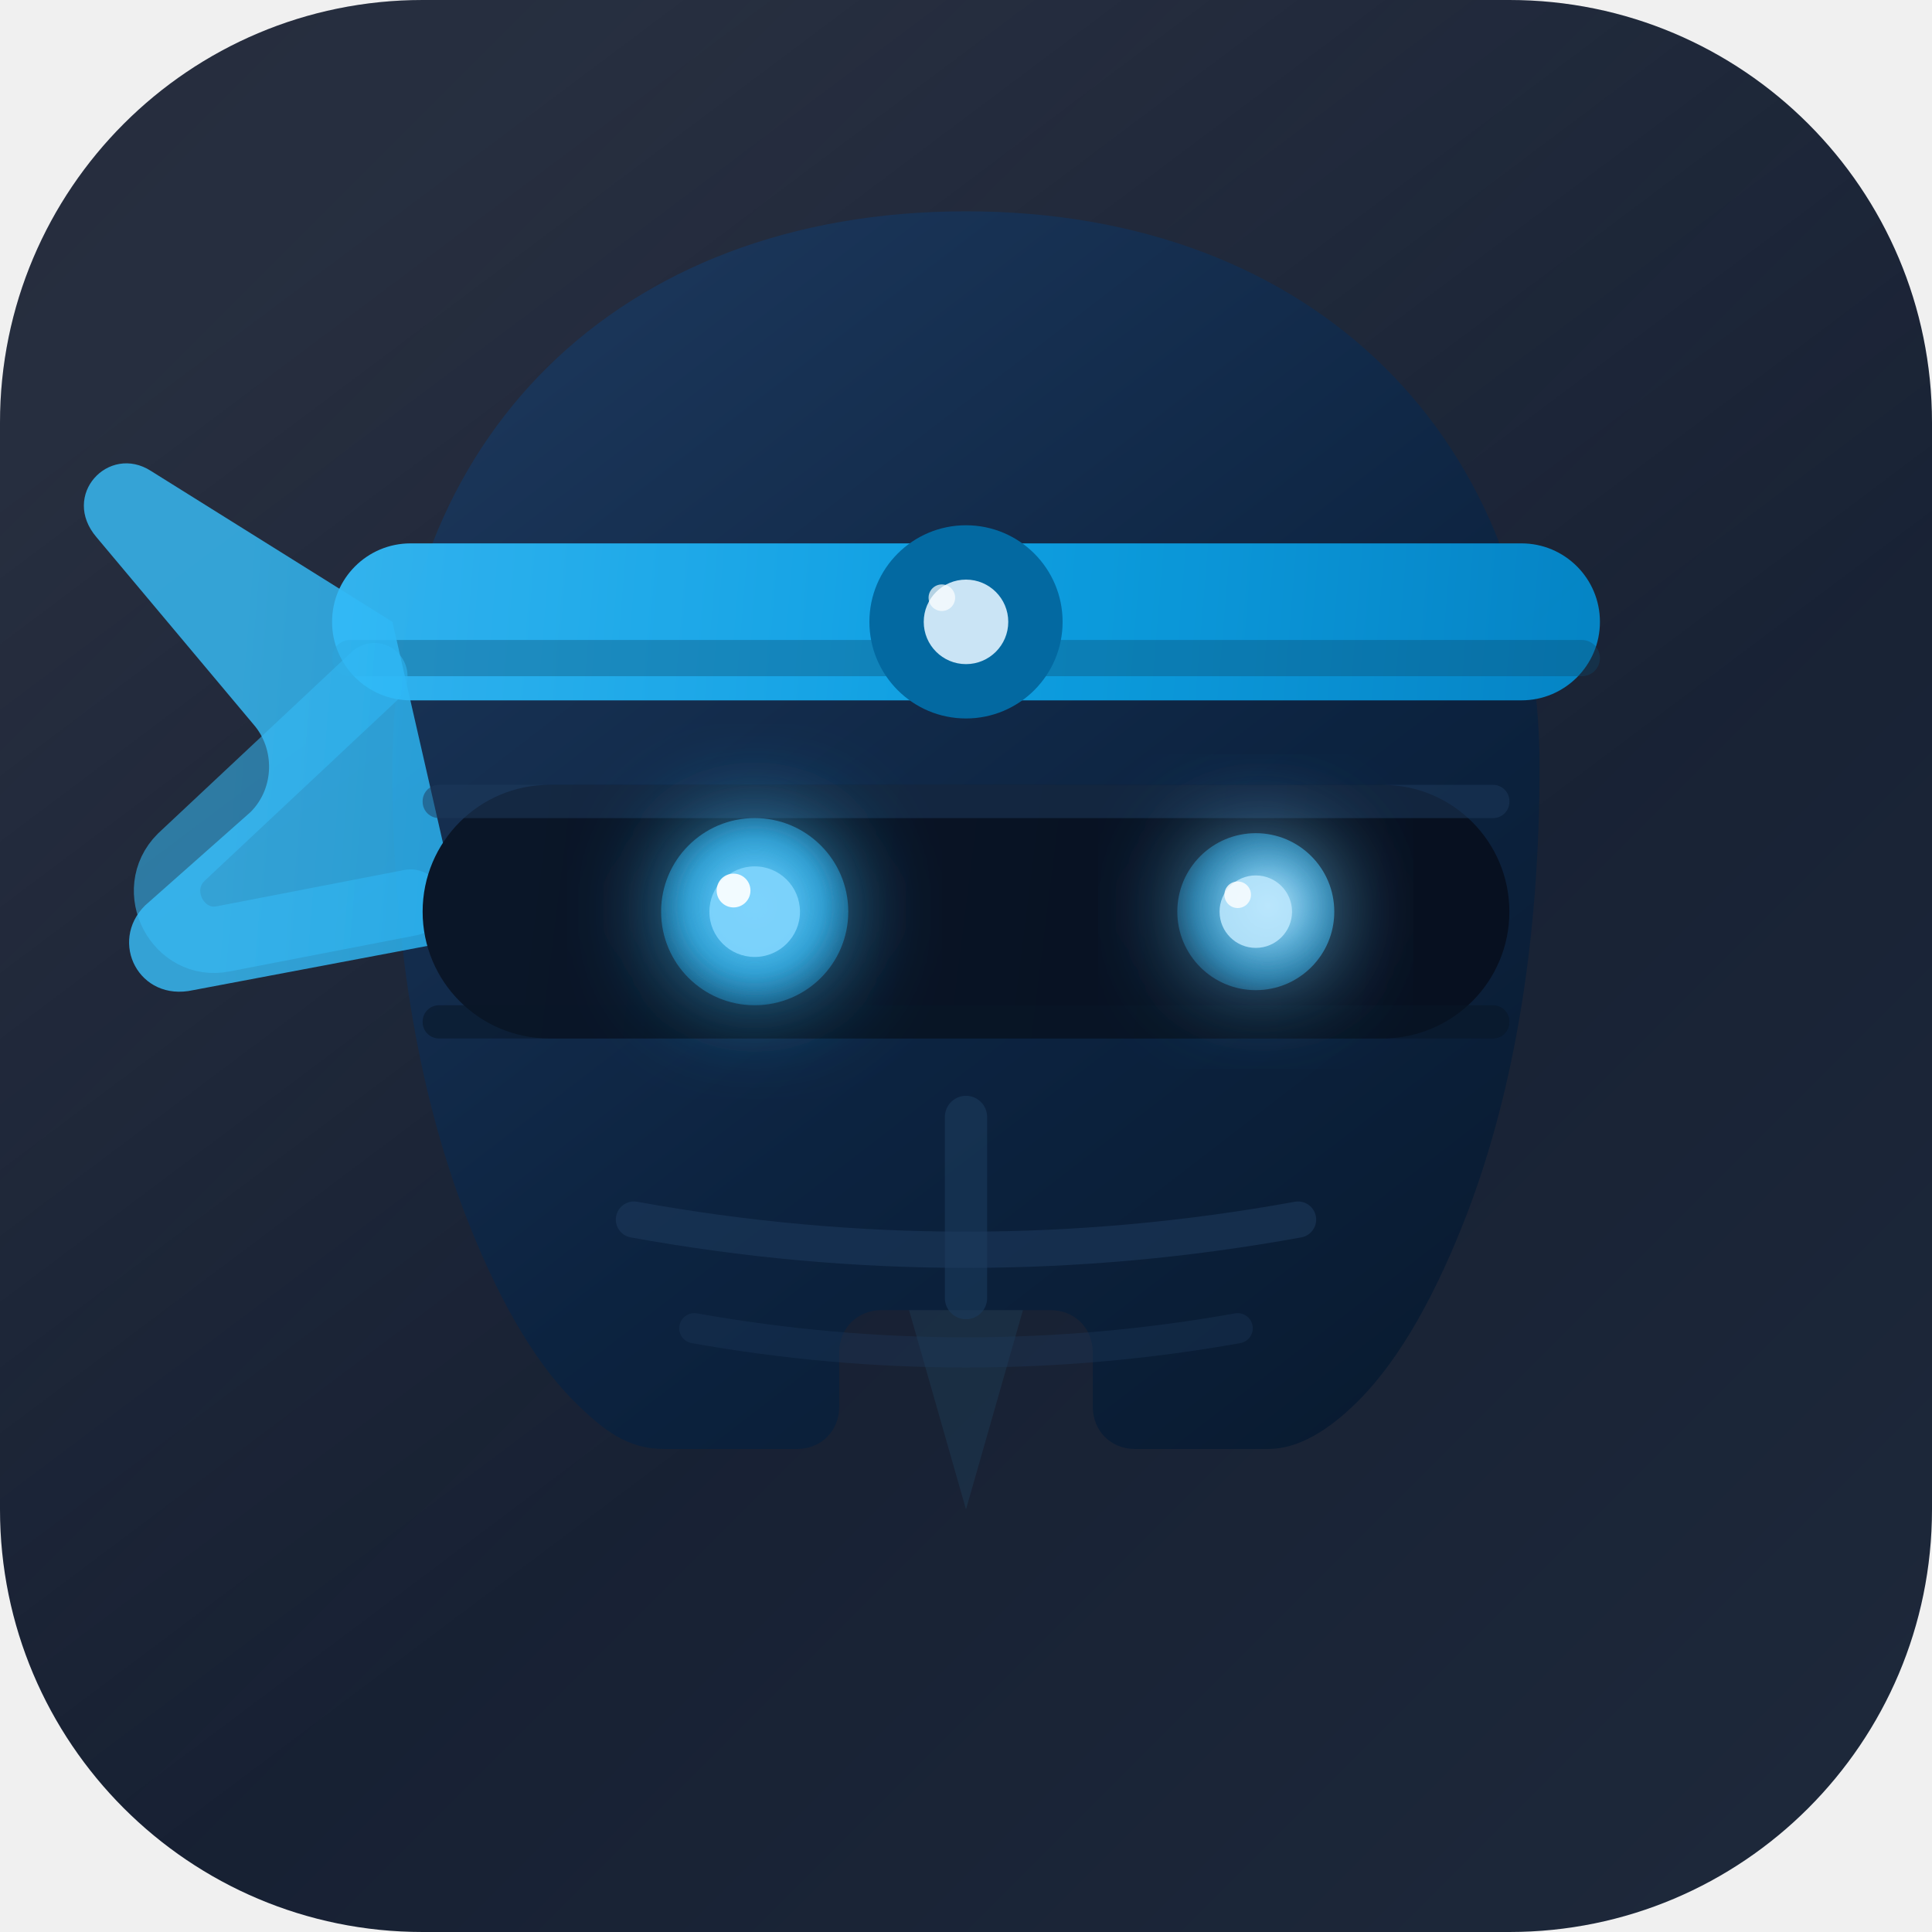
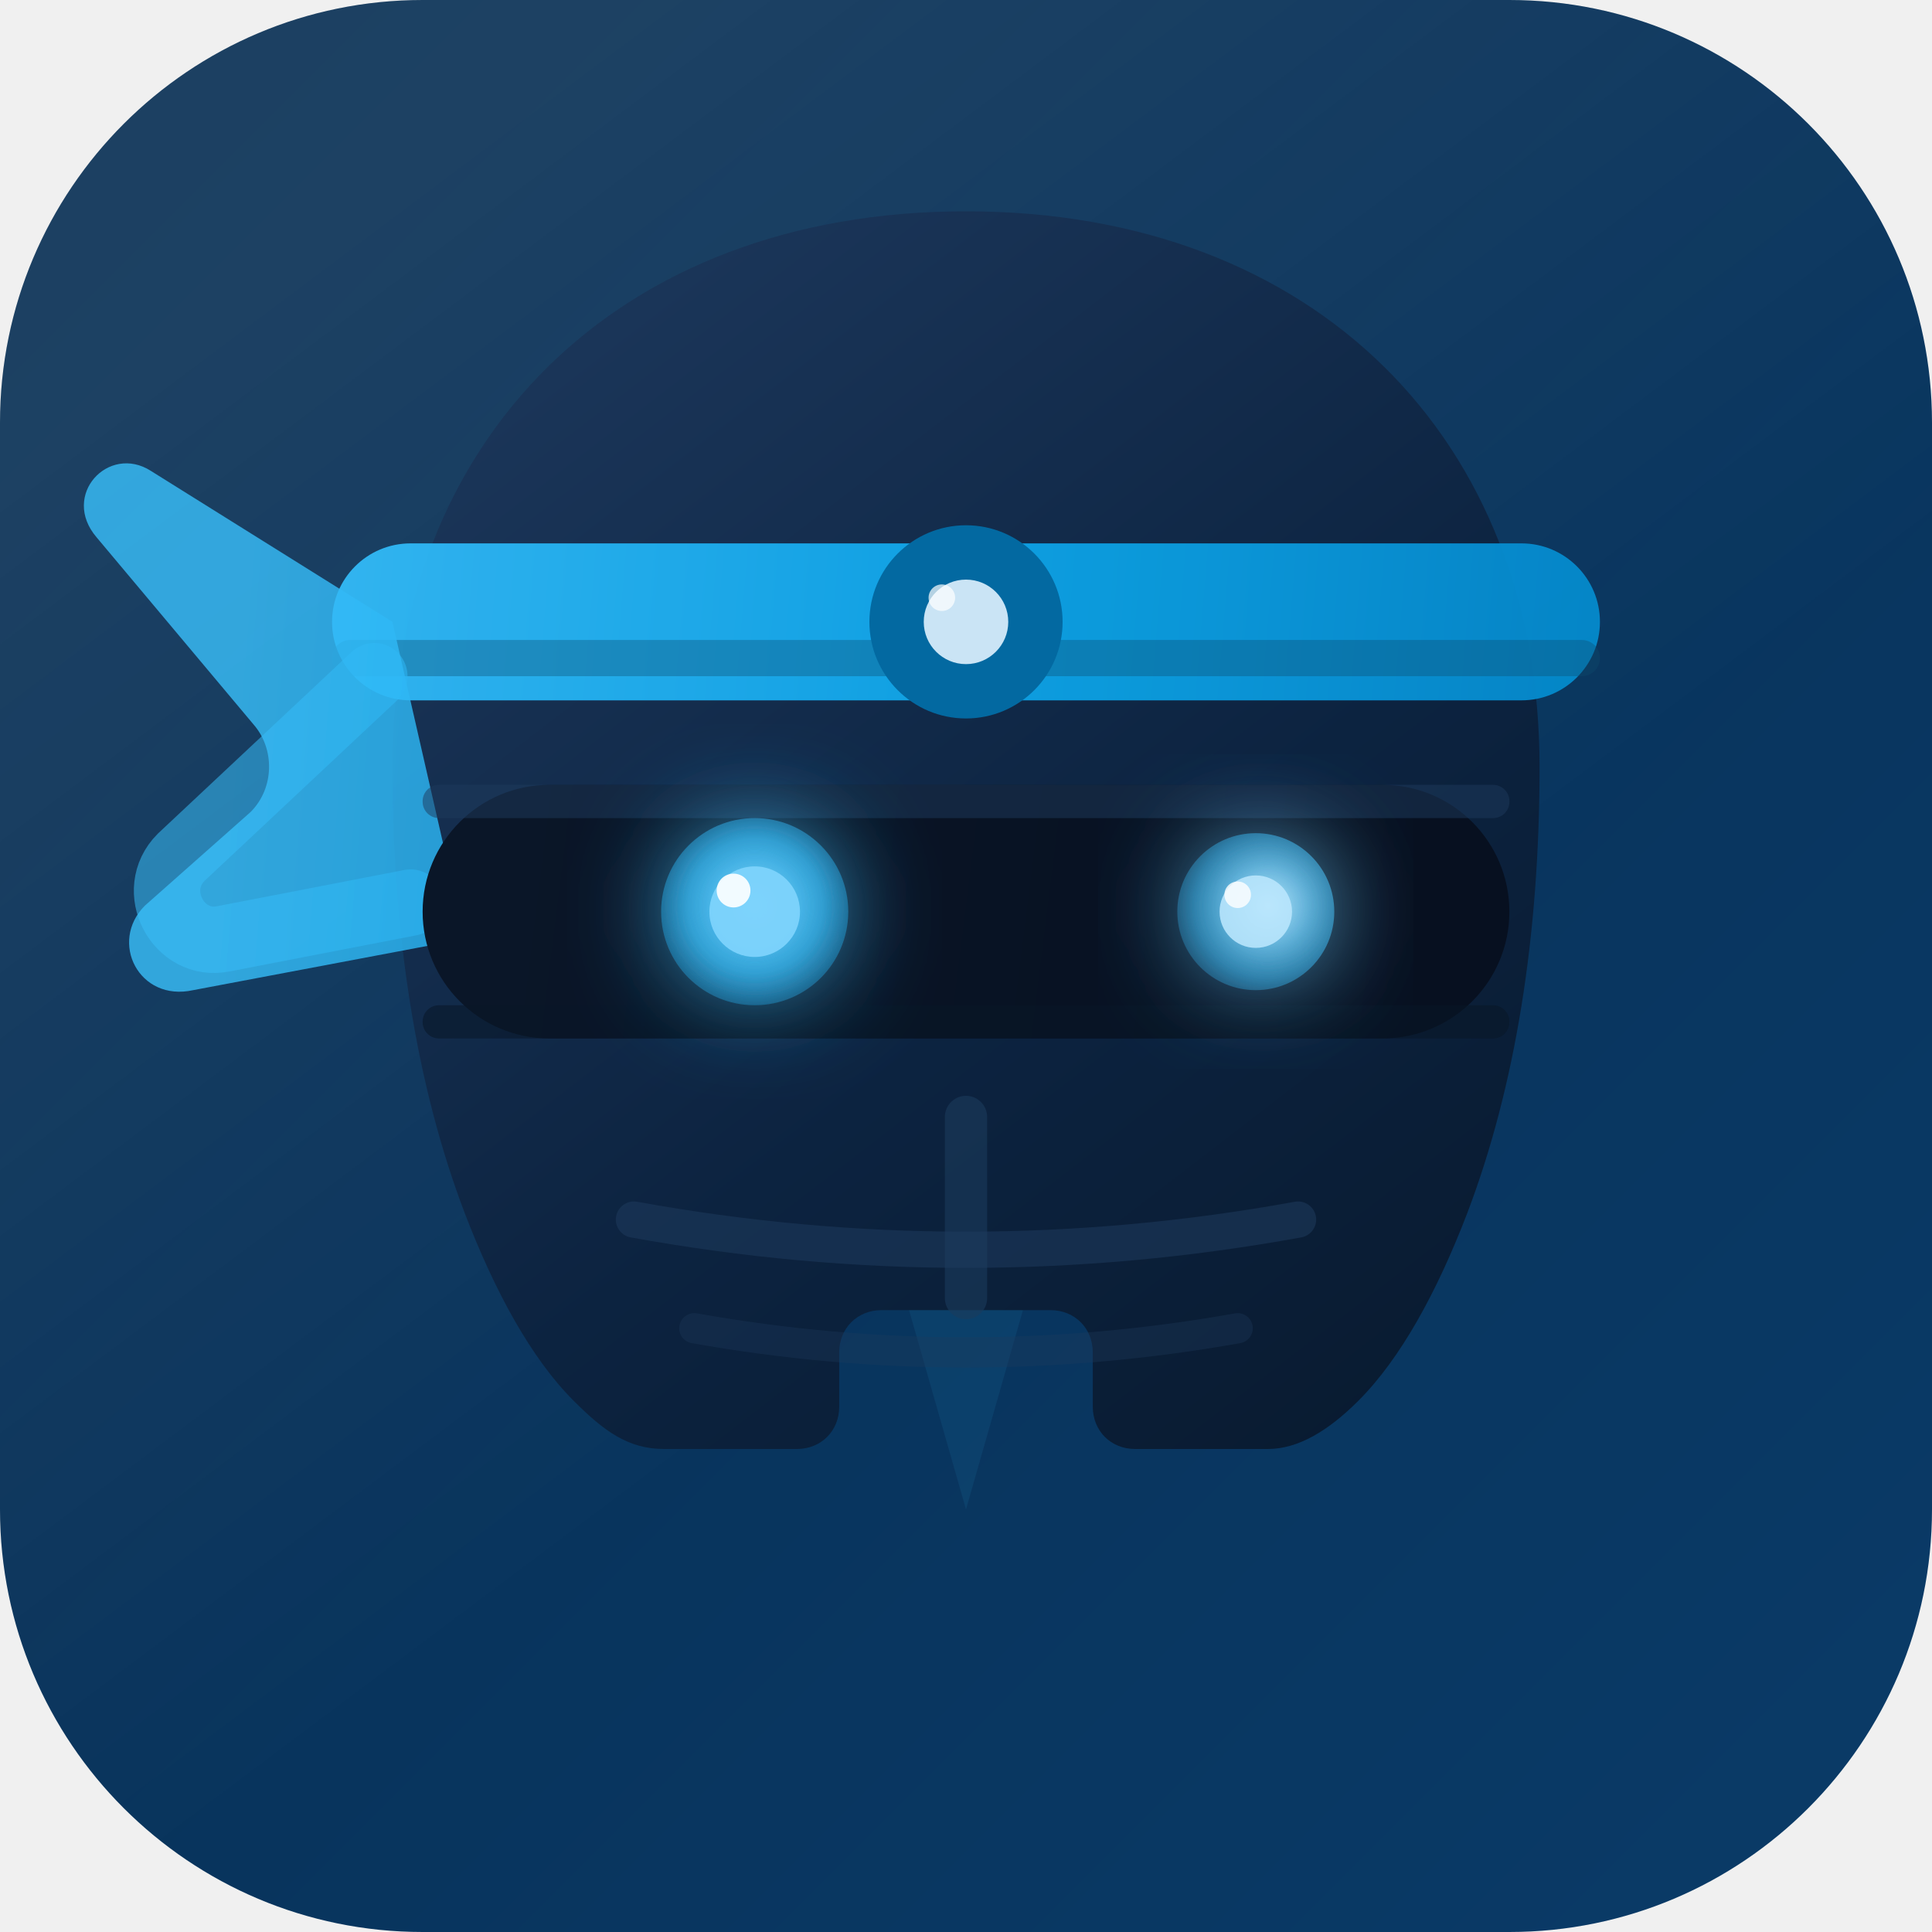
<svg xmlns="http://www.w3.org/2000/svg" viewBox="0 0 32 32" width="32" height="32">
  <defs>
    <linearGradient id="bg" x1="0" y1="0" x2="32" y2="32" gradientUnits="userSpaceOnUse">
-       <stop stop-color="#0f172a" />
-       <stop offset="1" stop-color="#1e293b" />
+       <stop stop-color="#062c50" />
+       <stop offset="1" stop-color="#0a3b68" />
    </linearGradient>
    <linearGradient id="fabric" x1="6" y1="4" x2="26" y2="30" gradientUnits="userSpaceOnUse">
      <stop stop-color="#1e3a5f" />
      <stop offset="0.5" stop-color="#0c2340" />
      <stop offset="1" stop-color="#071526" />
    </linearGradient>
    <linearGradient id="eyebg" x1="8" y1="14" x2="24" y2="16" gradientUnits="userSpaceOnUse">
      <stop stop-color="#0a1628" />
      <stop offset="1" stop-color="#071020" />
    </linearGradient>
    <linearGradient id="band" x1="4" y1="10" x2="28" y2="12" gradientUnits="userSpaceOnUse">
      <stop stop-color="#38bdf8" />
      <stop offset="0.5" stop-color="#0ea5e9" />
      <stop offset="1" stop-color="#0284c7" />
    </linearGradient>
    <radialGradient id="eyeL" cx="12.5" cy="15" r="2.2" gradientUnits="userSpaceOnUse">
      <stop stop-color="#7dd3fc" />
      <stop offset="0.5" stop-color="#38bdf8" stop-opacity="0.7" />
      <stop offset="1" stop-color="#0ea5e9" stop-opacity="0" />
    </radialGradient>
    <radialGradient id="eyeR" cx="21" cy="15" r="2" gradientUnits="userSpaceOnUse">
      <stop stop-color="#bae6fd" />
      <stop offset="0.6" stop-color="#38bdf8" stop-opacity="0.5" />
      <stop offset="1" stop-color="#0ea5e9" stop-opacity="0" />
    </radialGradient>
    <linearGradient id="sheen" x1="8" y1="2" x2="20" y2="18" gradientUnits="userSpaceOnUse">
      <stop stop-color="#ffffff" stop-opacity="0.09" />
      <stop offset="1" stop-color="#ffffff" stop-opacity="0" />
    </linearGradient>
    <filter id="eye-glow" x="-50%" y="-50%" width="200%" height="200%">
      <feGaussianBlur stdDeviation="0.8" result="blur" />
      <feMerge>
        <feMergeNode in="blur" />
        <feMergeNode in="SourceGraphic" />
      </feMerge>
    </filter>
  </defs>
  <rect width="32" height="32" rx="7" fill="url(#bg)" />
  <g opacity="0.08" transform="translate(16,16)">
    <polygon points="0,-9 2,-2 9,0 2,2 0,9 -2,2 -9,0 -2,-2" fill="#38bdf8" />
    <polygon points="0,-9 2,-2 9,0 2,2 0,9 -2,2 -9,0 -2,-2" fill="#38bdf8" transform="rotate(45)" />
  </g>
  <rect width="32" height="32" rx="7" fill="url(#sheen)" />
  <path d="M16 3.5        c5.8 0 9.5 3.8 9.5 9.2        c0 2.8-.4 5.3-1.2 7.4        c-.5 1.3-1.1 2.4-1.8 3.1        c-.5.5-1 .8-1.5.8        h-2.2c-.4 0-.7-.3-.7-.7        v-.9c0-.4-.3-.7-.7-.7        h-2.8c-.4 0-.7.3-.7.7        v.9c0 .4-.3.7-.7.7        h-2.2c-.6 0-1-.3-1.5-.8        c-.7-.7-1.3-1.8-1.8-3.1        c-.8-2.1-1.2-4.6-1.2-7.4        C6.5 7.3 10.2 3.5 16 3.5Z" fill="url(#fabric)" />
  <path d="M16 18.5 L16 21.5" stroke="#1a3a5c" stroke-width="0.7" stroke-linecap="round" opacity="0.6" />
  <path d="M10.5 20.2 Q16 21.2 21.5 20.2" stroke="#1e3a5c" stroke-width="0.6" fill="none" stroke-linecap="round" opacity="0.55" />
  <path d="M11.5 22.0 Q16 22.8 20.5 22.0" stroke="#1e3a5c" stroke-width="0.5" fill="none" stroke-linecap="round" opacity="0.35" />
  <rect x="5.5" y="9" width="21" height="2.6" rx="1.3" fill="url(#band)" opacity="0.95" />
  <rect x="5.5" y="10.6" width="21" height="0.6" rx="0.3" fill="#0c4a6e" opacity="0.35" />
  <circle cx="16" cy="10.3" r="1.6" fill="#0369a1" />
  <circle cx="16" cy="10.3" r="0.7" fill="#e0f2fe" opacity="0.9" />
  <circle cx="15.6" cy="9.9" r="0.22" fill="#ffffff" opacity="0.7" />
  <path d="M6.5 10.3        L2.5 7.8        c-.7-.45-1.5.4-.9 1.1        l2.6 3.1        c.35.4.35 1.05-.05 1.45        L2.4 15.0        c-.6.6-.1 1.6.8 1.4        l4.5-.85" fill="url(#band)" opacity="0.82" />
  <path d="M6.2 11.2        L3 14.2        c-.55.55-.05 1.5.7 1.35        l3.1-.6" stroke="url(#band)" stroke-width="1.1" stroke-linecap="round" fill="none" opacity="0.55" />
  <rect x="7" y="13.0" width="18" height="4.2" rx="2.1" fill="url(#eyebg)" />
  <rect x="7" y="13.0" width="18" height="0.55" rx="0.27" fill="#1e3a5c" opacity="0.5" />
  <rect x="7" y="16.65" width="18" height="0.55" rx="0.27" fill="#071526" opacity="0.55" />
  <circle cx="12.5" cy="15.1" r="1.55" fill="url(#eyeL)" filter="url(#eye-glow)" />
  <circle cx="12.5" cy="15.1" r="0.75" fill="#7dd3fc" opacity="0.95" />
  <circle cx="12.15" cy="14.75" r="0.28" fill="#ffffff" opacity="0.9" />
  <circle cx="20.8" cy="15.1" r="1.3" fill="url(#eyeR)" filter="url(#eye-glow)" />
  <circle cx="20.8" cy="15.1" r="0.6" fill="#bae6fd" opacity="0.88" />
  <circle cx="20.5" cy="14.82" r="0.22" fill="#ffffff" opacity="0.8" />
</svg>
